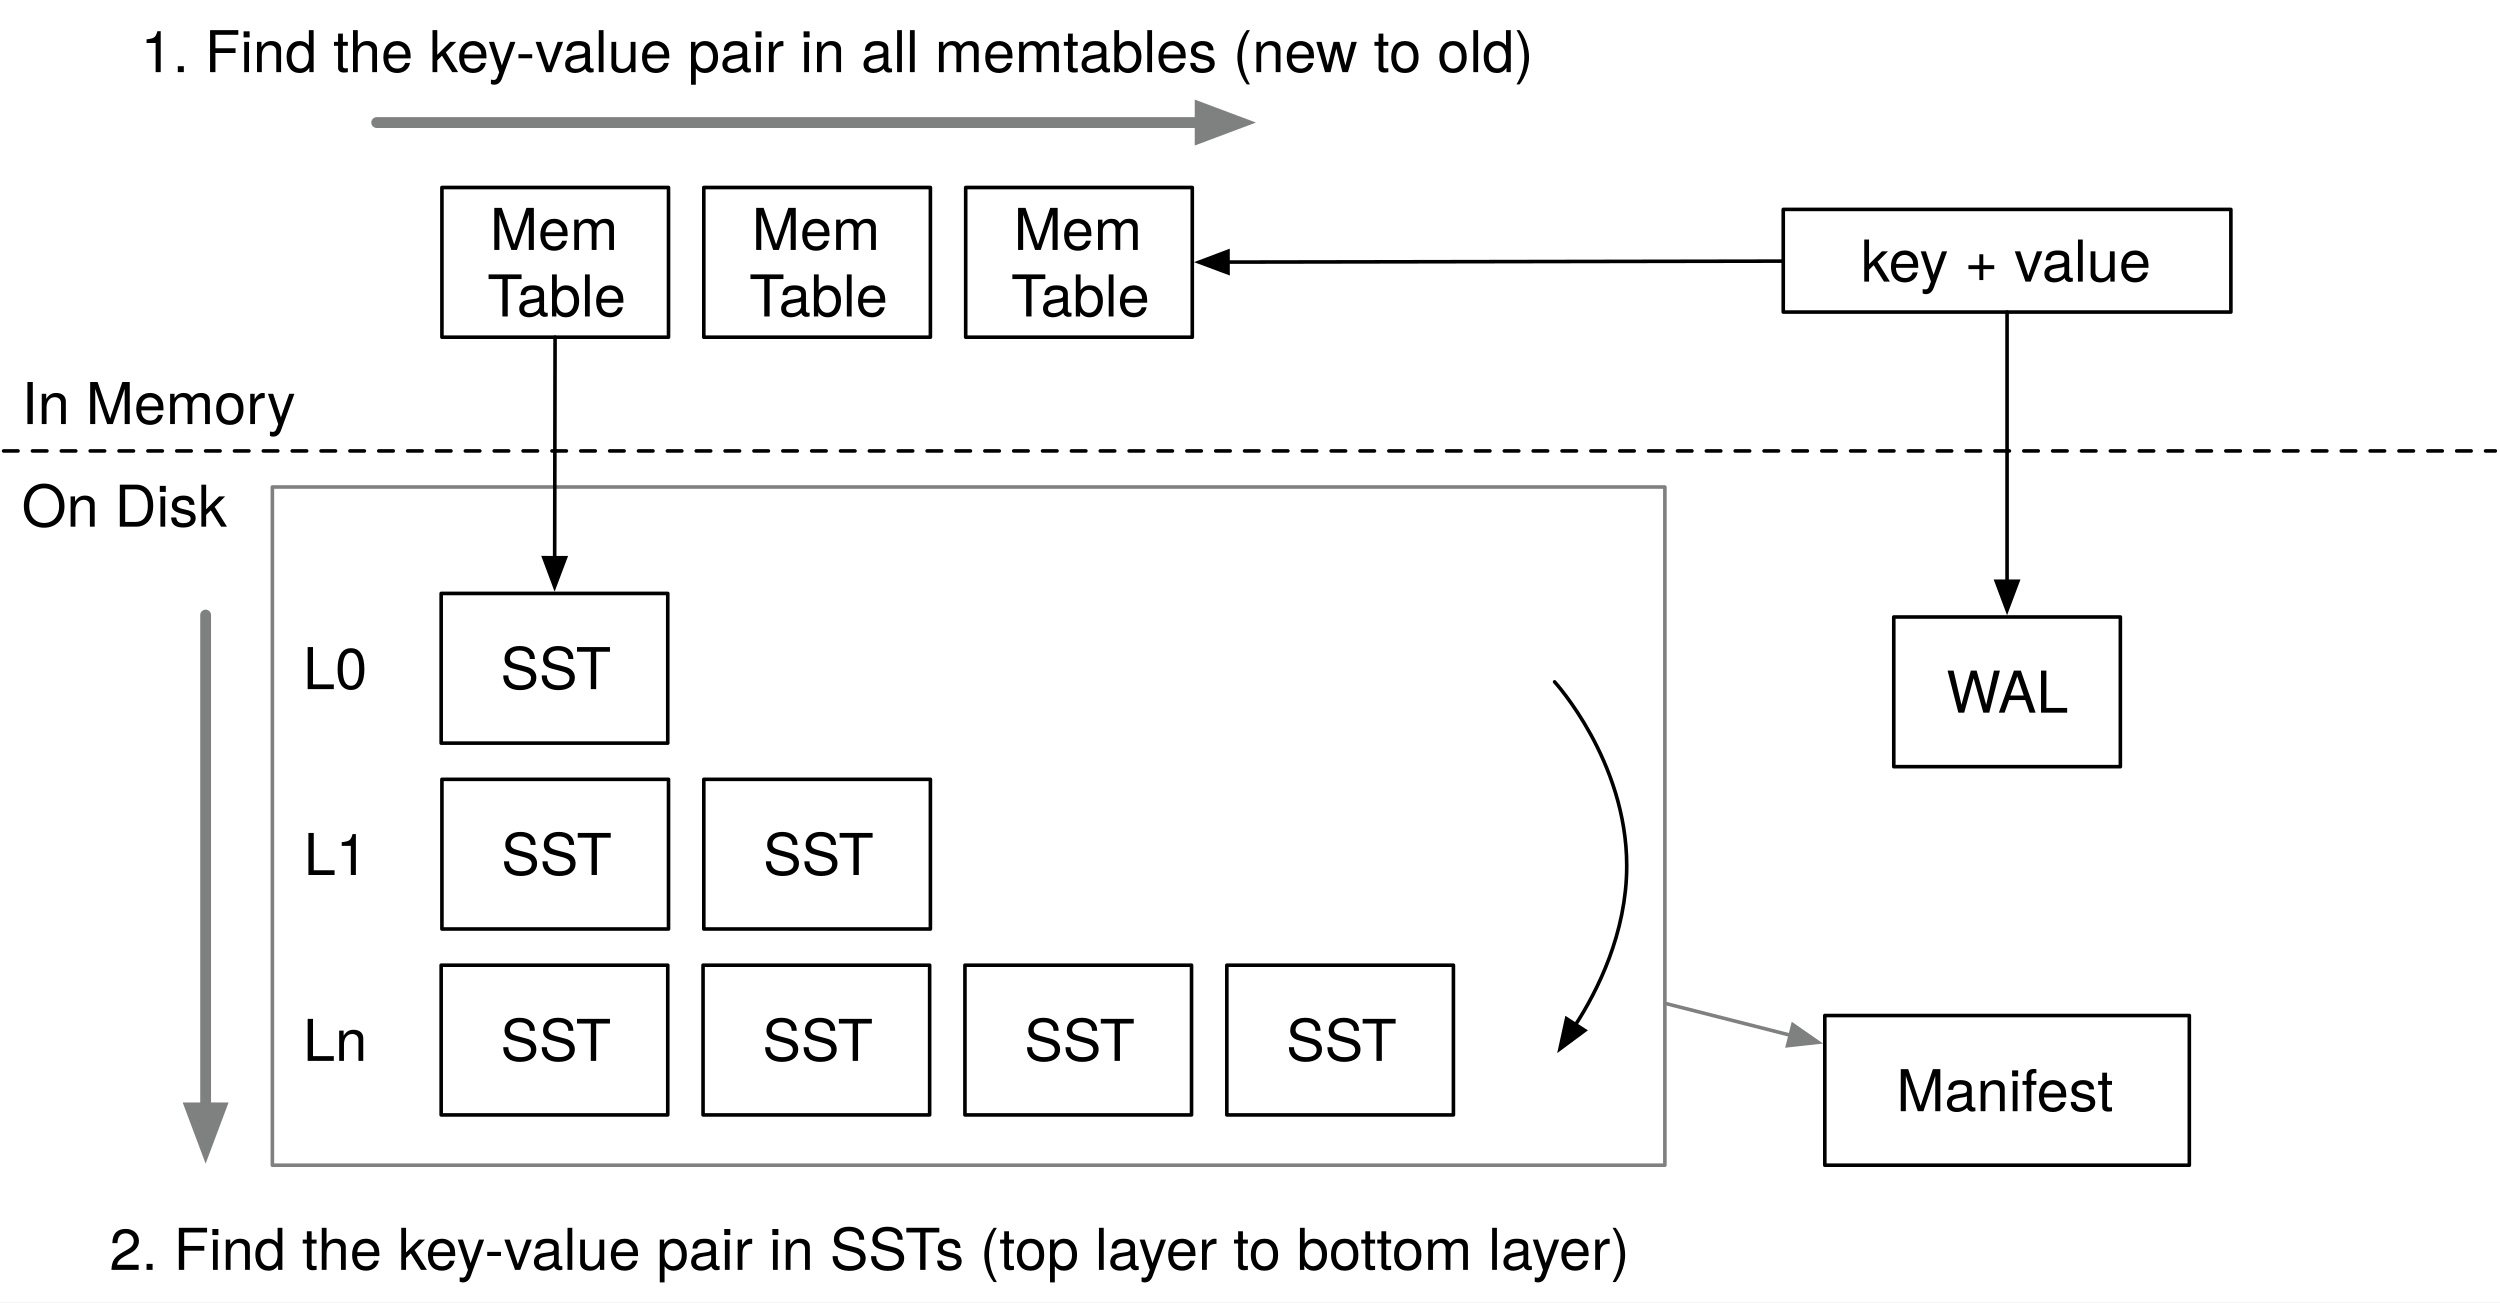
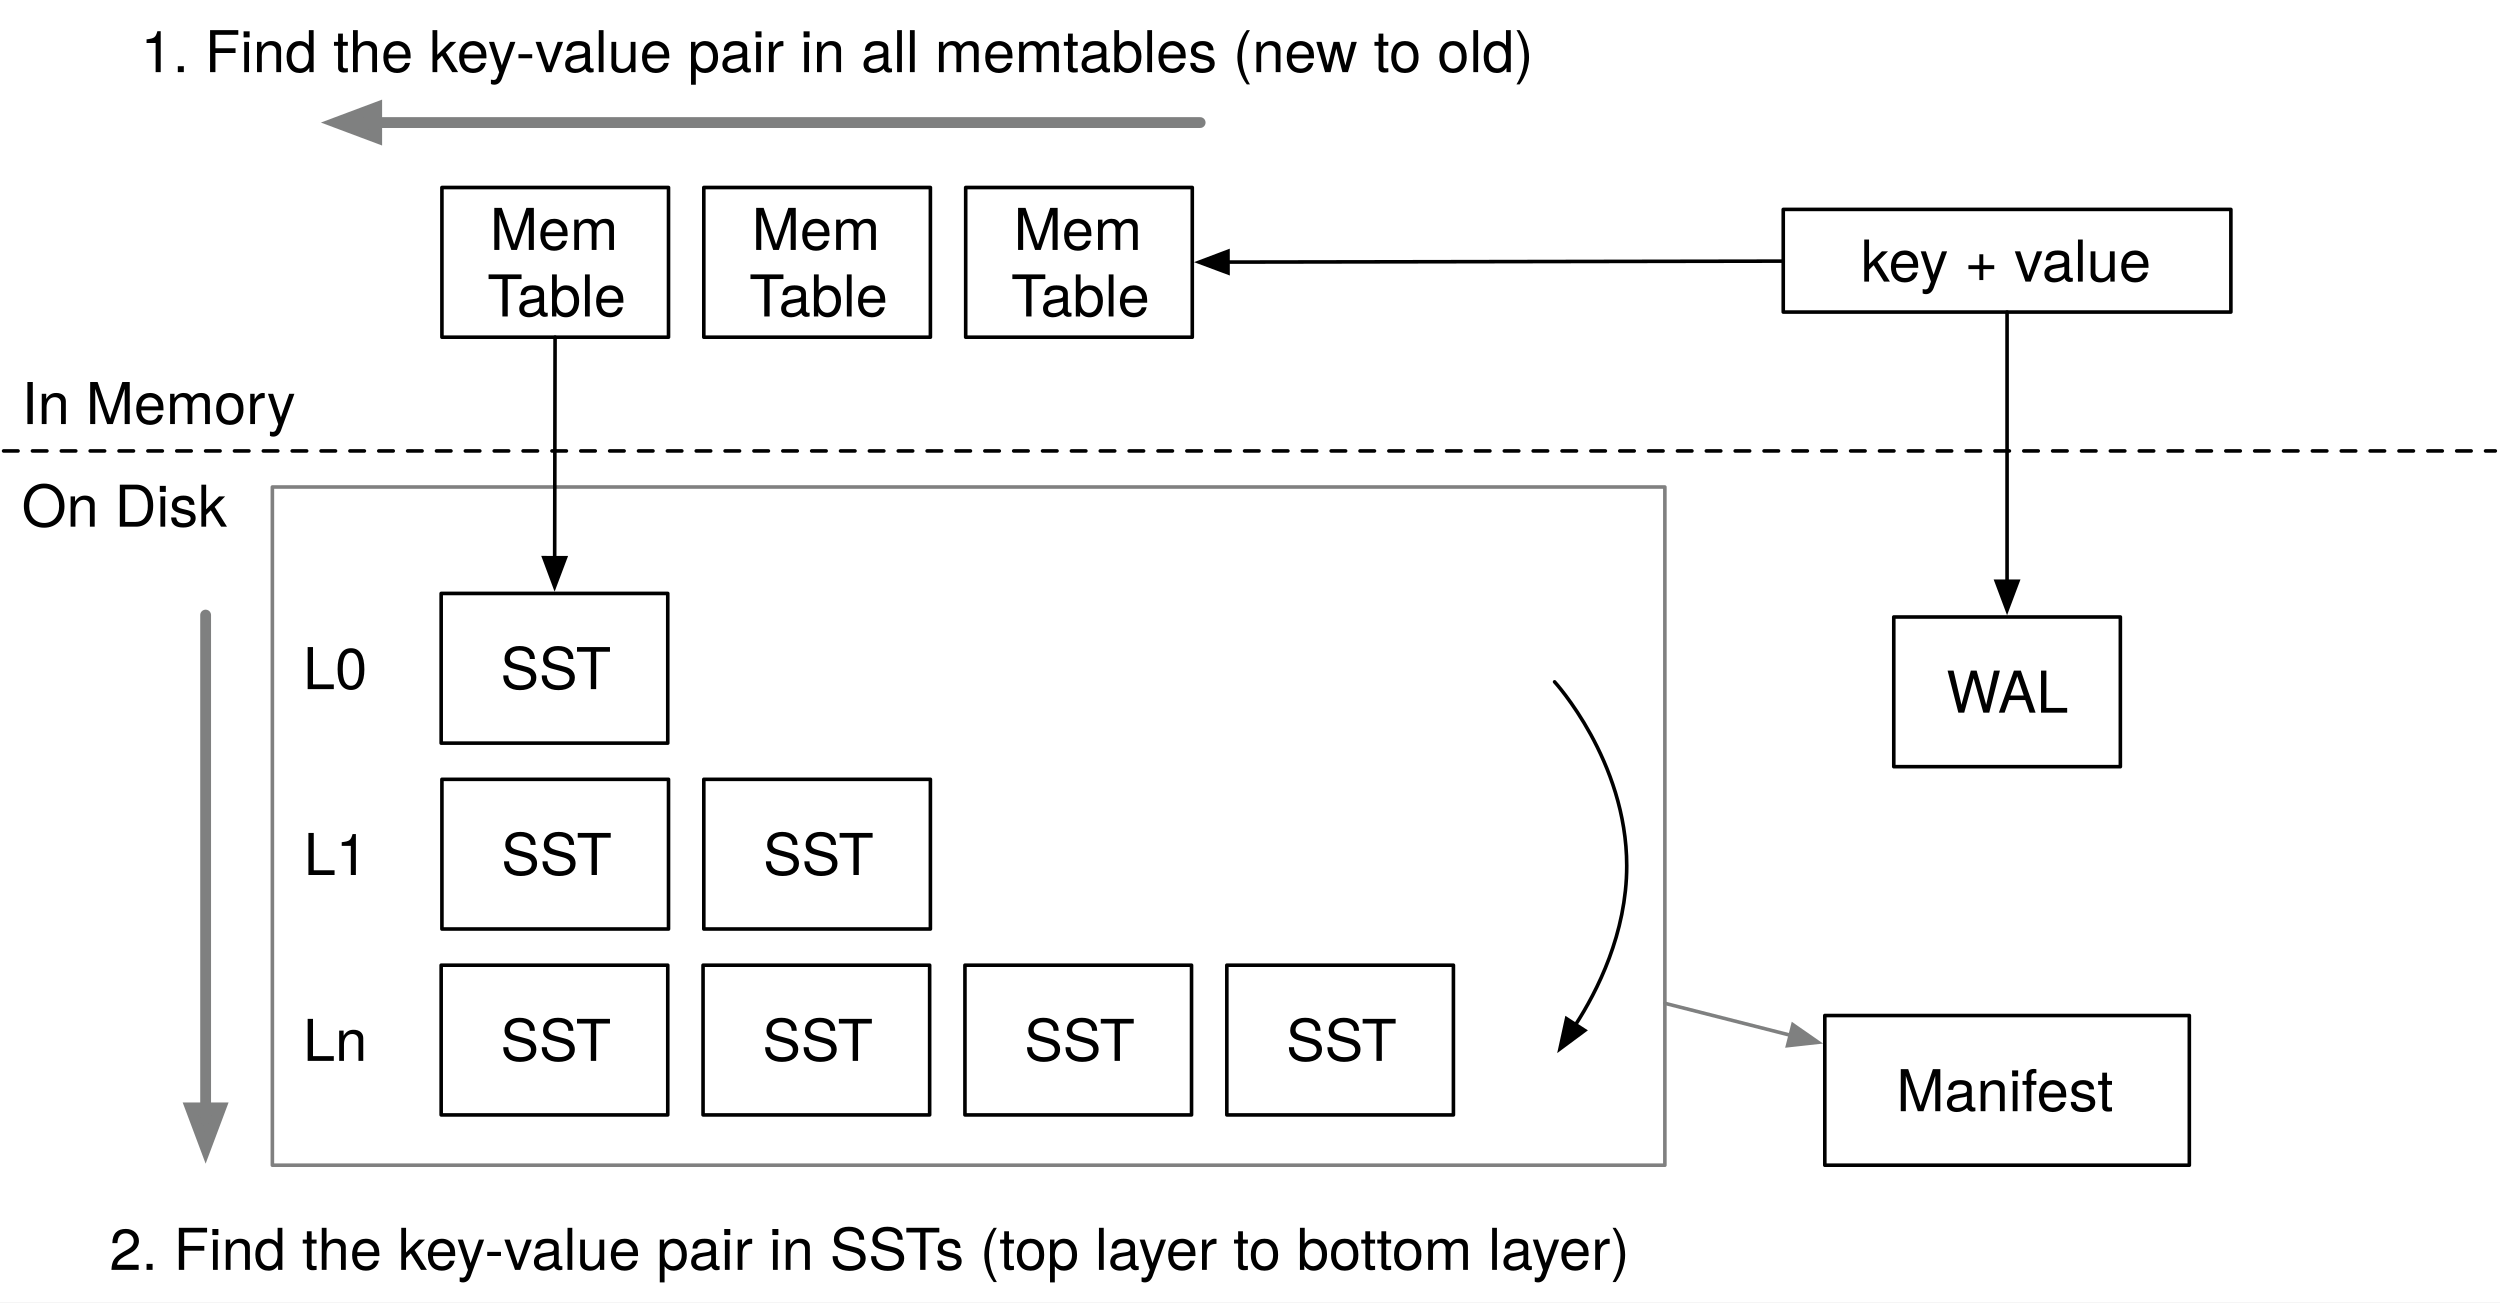
<svg xmlns="http://www.w3.org/2000/svg" version="1.1" viewBox="6 194 693 361" width="693" height="361">
  <defs>
    <marker orient="auto" overflow="visible" markerUnits="strokeWidth" id="FilledArrow_Marker" stroke-linejoin="miter" stroke-miterlimit="10" viewBox="-1 -4 10 8" markerWidth="10" markerHeight="8" color="black">
      <g>
        <path d="M 8 0 L 0 -3 L 0 3 Z" fill="currentColor" stroke="currentColor" stroke-width="1" />
      </g>
    </marker>
    <marker orient="auto" overflow="visible" markerUnits="strokeWidth" id="FilledArrow_Marker_2" stroke-linejoin="miter" stroke-miterlimit="10" viewBox="-1 -4 10 8" markerWidth="10" markerHeight="8" color="#7f8080">
      <g>
        <path d="M 8 0 L 0 -3 L 0 3 Z" fill="currentColor" stroke="currentColor" stroke-width="1" />
      </g>
    </marker>
    <marker orient="auto" overflow="visible" markerUnits="strokeWidth" id="FilledArrow_Marker_3" stroke-linejoin="miter" stroke-miterlimit="10" viewBox="-1 -3 6 6" markerWidth="6" markerHeight="6" color="#7f8080">
      <g>
        <path d="M 3.733 0 L 0 -1.4 L 0 1.4 Z" fill="currentColor" stroke="currentColor" stroke-width="1" />
      </g>
    </marker>
  </defs>
  <g id="00-lsm-read-flow" stroke-dasharray="none" stroke-opacity="1" fill="none" fill-opacity="1" stroke="none">
    <rect fill="white" x="6" y="194" width="693" height="361" />
    <g id="00-lsm-read-flow_Layer_1">
      <g id="Graphic_30">
        <rect x="81.5" y="329" width="386" height="188" fill="white" />
        <rect x="81.5" y="329" width="386" height="188" stroke="gray" stroke-linecap="round" stroke-linejoin="round" stroke-width="1" />
      </g>
      <g id="Graphic_29">
        <rect x="128.292" y="358.5" width="62.81" height="41.5" fill="white" />
        <rect x="128.292" y="358.5" width="62.81" height="41.5" stroke="black" stroke-linecap="round" stroke-linejoin="round" stroke-width="1" />
        <text transform="translate(133.292 370.026)" fill="black">
          <tspan font-family="Helvetica Neue" font-size="16" fill="black" x="11.445" y="15">SST</tspan>
        </text>
      </g>
      <g id="Graphic_28">
        <text transform="translate(90 370.026)" fill="black">
          <tspan font-family="Helvetica Neue" font-size="16" fill="black" x="6394885e-19" y="15">L0</tspan>
        </text>
      </g>
      <g id="Graphic_27">
        <rect x="128.5" y="410.026" width="62.81" height="41.5" fill="white" />
        <rect x="128.5" y="410.026" width="62.81" height="41.5" stroke="black" stroke-linecap="round" stroke-linejoin="round" stroke-width="1" />
        <text transform="translate(133.5 421.552)" fill="black">
          <tspan font-family="Helvetica Neue" font-size="16" fill="black" x="11.445" y="15">SST</tspan>
        </text>
      </g>
      <g id="Graphic_26">
        <rect x="201.095" y="410.026" width="62.81" height="41.5" fill="white" />
        <rect x="201.095" y="410.026" width="62.81" height="41.5" stroke="black" stroke-linecap="round" stroke-linejoin="round" stroke-width="1" />
        <text transform="translate(206.0948 421.552)" fill="black">
          <tspan font-family="Helvetica Neue" font-size="16" fill="black" x="11.445" y="15">SST</tspan>
        </text>
      </g>
      <g id="Graphic_25">
        <text transform="translate(90.208 421.552)" fill="black">
          <tspan font-family="Helvetica Neue" font-size="16" fill="black" x="6394885e-19" y="15">L1</tspan>
        </text>
      </g>
      <g id="Graphic_24">
        <rect x="200.887" y="461.552" width="62.81" height="41.5" fill="white" />
        <rect x="200.887" y="461.552" width="62.81" height="41.5" stroke="black" stroke-linecap="round" stroke-linejoin="round" stroke-width="1" />
        <text transform="translate(205.8868 473.078)" fill="black">
          <tspan font-family="Helvetica Neue" font-size="16" fill="black" x="11.445" y="15">SST</tspan>
        </text>
      </g>
      <g id="Graphic_23">
        <rect x="273.482" y="461.552" width="62.81" height="41.5" fill="white" />
        <rect x="273.482" y="461.552" width="62.81" height="41.5" stroke="black" stroke-linecap="round" stroke-linejoin="round" stroke-width="1" />
        <text transform="translate(278.4817 473.078)" fill="black">
          <tspan font-family="Helvetica Neue" font-size="16" fill="black" x="11.445" y="15">SST</tspan>
        </text>
      </g>
      <g id="Graphic_22">
        <text transform="translate(90 473.078)" fill="black">
          <tspan font-family="Helvetica Neue" font-size="16" fill="black" x="6394885e-19" y="15">Ln</tspan>
        </text>
      </g>
      <g id="Graphic_21">
        <rect x="128.292" y="461.552" width="62.81" height="41.5" fill="white" />
        <rect x="128.292" y="461.552" width="62.81" height="41.5" stroke="black" stroke-linecap="round" stroke-linejoin="round" stroke-width="1" />
        <text transform="translate(133.292 473.078)" fill="black">
          <tspan font-family="Helvetica Neue" font-size="16" fill="black" x="11.445" y="15">SST</tspan>
        </text>
      </g>
      <g id="Graphic_20">
        <rect x="346.077" y="461.552" width="62.81" height="41.5" fill="white" />
        <rect x="346.077" y="461.552" width="62.81" height="41.5" stroke="black" stroke-linecap="round" stroke-linejoin="round" stroke-width="1" />
        <text transform="translate(351.0765 473.078)" fill="black">
          <tspan font-family="Helvetica Neue" font-size="16" fill="black" x="11.445" y="15">SST</tspan>
        </text>
      </g>
      <g id="Line_19">
        <line x1="7" y1="319" x2="697.696" y2="319" stroke="black" stroke-linecap="round" stroke-linejoin="round" stroke-dasharray="4.0,4.0" stroke-width="1" />
      </g>
      <g id="Graphic_18">
        <text transform="translate(12 325)" fill="black">
          <tspan font-family="Helvetica Neue" font-size="16" fill="black" x="0" y="15">On Disk</tspan>
        </text>
      </g>
      <g id="Graphic_17">
        <text transform="translate(12 296.552)" fill="black">
          <tspan font-family="Helvetica Neue" font-size="16" fill="black" x="0" y="15">In Memory</tspan>
        </text>
      </g>
      <g id="Graphic_16">
        <rect x="128.5" y="245.974" width="62.81" height="41.5" fill="white" />
        <rect x="128.5" y="245.974" width="62.81" height="41.5" stroke="black" stroke-linecap="round" stroke-linejoin="round" stroke-width="1" />
        <text transform="translate(133.5 248.276)" fill="black">
          <tspan font-family="Helvetica Neue" font-size="16" fill="black" x="8.317" y="15">Mem </tspan>
          <tspan font-family="Helvetica Neue" font-size="16" fill="black" x="7.589" y="33.448">Table</tspan>
        </text>
      </g>
      <g id="Graphic_15">
        <rect x="201.095" y="245.974" width="62.81" height="41.5" fill="white" />
        <rect x="201.095" y="245.974" width="62.81" height="41.5" stroke="black" stroke-linecap="round" stroke-linejoin="round" stroke-width="1" />
        <text transform="translate(206.0948 248.276)" fill="black">
          <tspan font-family="Helvetica Neue" font-size="16" fill="black" x="8.317" y="15">Mem </tspan>
          <tspan font-family="Helvetica Neue" font-size="16" fill="black" x="7.589" y="33.448">Table</tspan>
        </text>
      </g>
      <g id="Graphic_14">
        <rect x="273.69" y="245.974" width="62.81" height="41.5" fill="white" />
        <rect x="273.69" y="245.974" width="62.81" height="41.5" stroke="black" stroke-linecap="round" stroke-linejoin="round" stroke-width="1" />
        <text transform="translate(278.6897 248.276)" fill="black">
          <tspan font-family="Helvetica Neue" font-size="16" fill="black" x="8.317" y="15">Mem </tspan>
          <tspan font-family="Helvetica Neue" font-size="16" fill="black" x="7.589" y="33.448">Table</tspan>
        </text>
      </g>
      <g id="Graphic_13">
        <rect x="530.954" y="365.026" width="62.81" height="41.5" fill="white" />
        <rect x="530.954" y="365.026" width="62.81" height="41.5" stroke="black" stroke-linecap="round" stroke-linejoin="round" stroke-width="1" />
        <text transform="translate(535.9538 376.552)" fill="black">
          <tspan font-family="Helvetica Neue" font-size="16" fill="black" x="9.557" y="15">WAL</tspan>
        </text>
      </g>
      <g id="Graphic_12">
        <rect x="500.317" y="252.052" width="124.083" height="28.448" fill="white" />
        <rect x="500.317" y="252.052" width="124.083" height="28.448" stroke="black" stroke-linecap="round" stroke-linejoin="round" stroke-width="1" />
        <text transform="translate(505.3173 257.052)" fill="black">
          <tspan font-family="Helvetica Neue" font-size="16" fill="black" x="16.53" y="15">key + value</tspan>
        </text>
      </g>
      <g id="Line_11">
        <line x1="562.359" y1="280.5" x2="562.359" y2="355.126" marker-end="url(#FilledArrow_Marker)" stroke="black" stroke-linecap="round" stroke-linejoin="round" stroke-width="1" />
      </g>
      <g id="Line_10">
        <line x1="159.867" y1="287.474" x2="159.754" y2="348.6" marker-end="url(#FilledArrow_Marker)" stroke="black" stroke-linecap="round" stroke-linejoin="round" stroke-width="1" />
      </g>
      <g id="Line_9">
        <line x1="500.317" y1="266.384" x2="346.4" y2="266.652" marker-end="url(#FilledArrow_Marker)" stroke="black" stroke-linecap="round" stroke-linejoin="round" stroke-width="1" />
      </g>
      <g id="Line_5">
        <path d="M 436.93 383.009 C 436.93 383.009 456.93 404.829 456.93 434.009 C 456.93 452.76 448.672 468.884 442.769 478.015" marker-end="url(#FilledArrow_Marker)" stroke="black" stroke-linecap="round" stroke-linejoin="round" stroke-width="1" />
      </g>
      <g id="Graphic_3">
        <rect x="511.836" y="475.5" width="101.046" height="41.5" fill="white" />
        <rect x="511.836" y="475.5" width="101.046" height="41.5" stroke="black" stroke-linecap="round" stroke-linejoin="round" stroke-width="1" />
        <text transform="translate(516.8359 487.026)" fill="black">
          <tspan font-family="Helvetica Neue" font-size="16" fill="black" x="14.851" y="15">Manifest</tspan>
        </text>
      </g>
      <g id="Line_2">
        <line x1="467.5" y1="472.112" x2="502.242" y2="480.952" marker-end="url(#FilledArrow_Marker_2)" stroke="#7f8080" stroke-linecap="round" stroke-linejoin="round" stroke-width="1" />
      </g>
      <g id="Line_31">
-         <line x1="110.42" y1="227.974" x2="338.68" y2="227.974" marker-end="url(#FilledArrow_Marker_3)" stroke="#7f8080" stroke-linecap="round" stroke-linejoin="round" stroke-width="3" />
+         <line x1="338.68" y1="227.974" x2="110.42" y2="227.974" marker-end="url(#FilledArrow_Marker_3)" stroke="#7f8080" stroke-linecap="round" stroke-linejoin="round" stroke-width="3" />
      </g>
      <g id="Graphic_32">
        <text transform="translate(45 199)" fill="black">
          <tspan font-family="Helvetica Neue" font-size="16" fill="black" x="216005e-17" y="15">1. Find the key-value pair in all memtables (new to old)</tspan>
        </text>
      </g>
      <g id="Line_33">
        <line x1="63" y1="364.5" x2="63" y2="501.1" marker-end="url(#FilledArrow_Marker_3)" stroke="#7f8080" stroke-linecap="round" stroke-linejoin="round" stroke-width="3" />
      </g>
      <g id="Graphic_34">
        <text transform="translate(36.34 531)" fill="black">
          <tspan font-family="Helvetica Neue" font-size="16" fill="black" x="34674486e-19" y="15">2. Find the key-value pair in SSTs (top layer to bottom layer)</tspan>
        </text>
      </g>
    </g>
  </g>
</svg>
